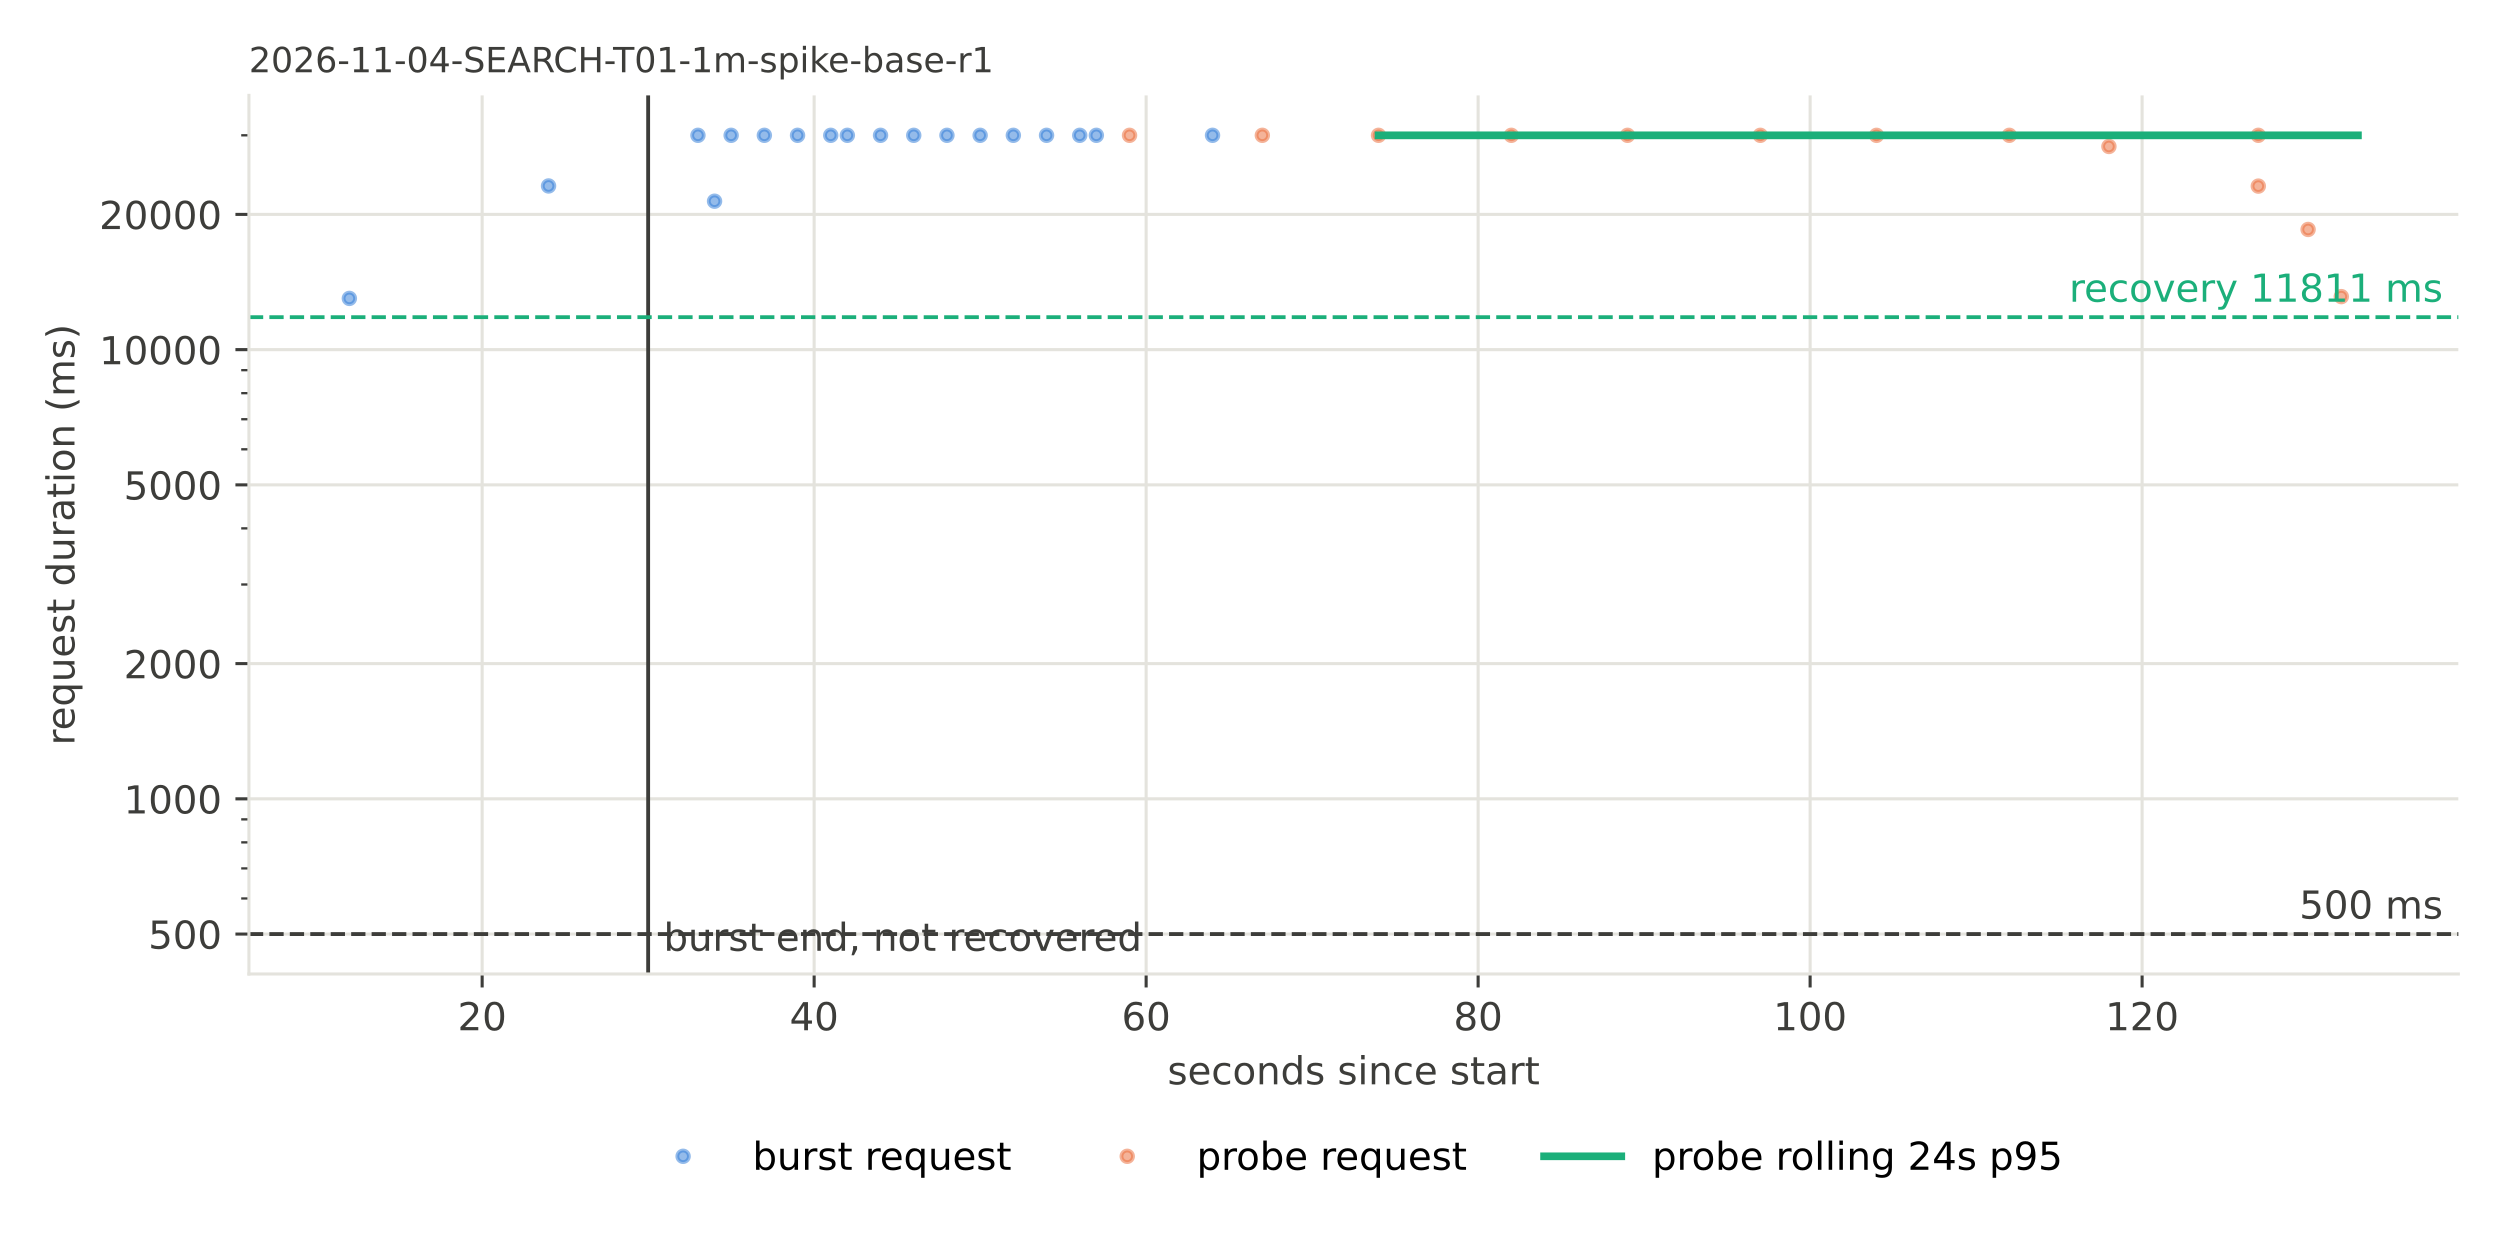
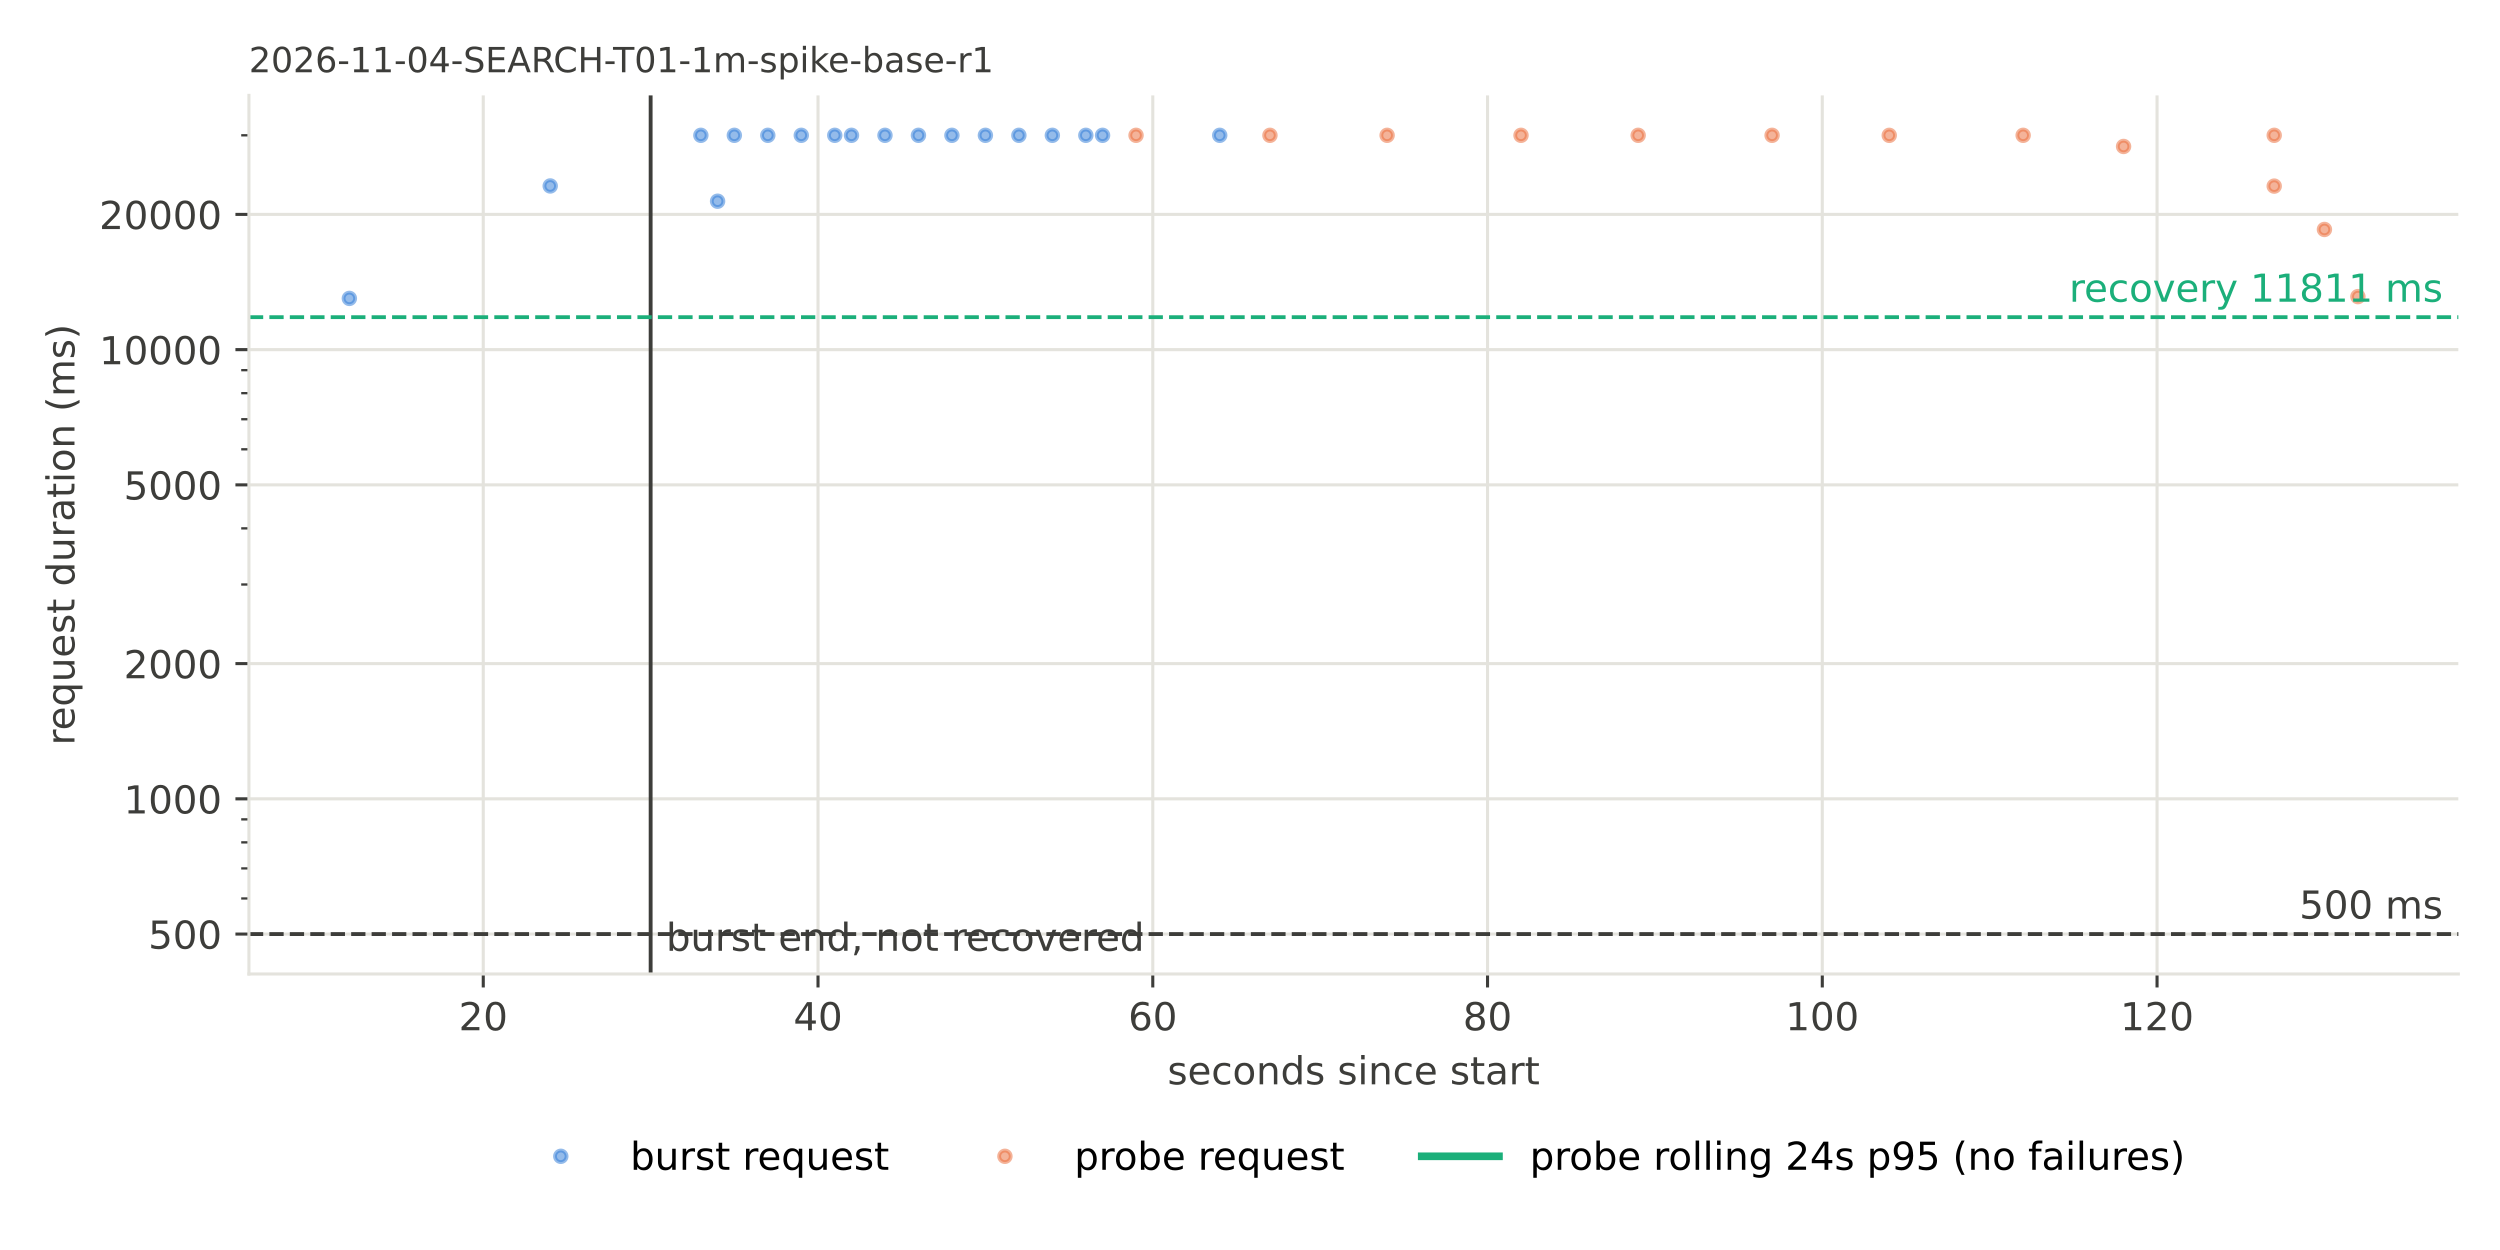
<svg xmlns="http://www.w3.org/2000/svg" xmlns:xlink="http://www.w3.org/1999/xlink" width="648pt" height="324pt" viewBox="0 0 648 324" version="1.1">
  <defs>
    <style type="text/css">*{stroke-linejoin: round; stroke-linecap: butt}</style>
  </defs>
  <g id="figure_1">
    <g id="patch_1">
      <path d="M 0 324  L 648 324  L 648 0  L 0 0  z " style="fill: #ffffff" />
    </g>
    <g id="axes_1">
      <g id="patch_2">
        <path d="M 64.522 252.456  L 637.2 252.456  L 637.2 24.72  L 64.522 24.72  z " style="fill: #ffffff" />
      </g>
      <g id="matplotlib.axis_1">
        <g id="xtick_1">
          <g id="line2d_1">
-             <path d="M 124.974 252.456  L 124.974 24.72  " clip-path="url(#p1f68229e8e)" style="fill: none; stroke: #e4e3dd; stroke-width: 0.8; stroke-linecap: square" />
+             <path d="M 125.261 252.456  L 125.261 24.72  " clip-path="url(#p1f68229e8e)" style="fill: none; stroke: #e4e3dd; stroke-width: 0.8; stroke-linecap: square" />
          </g>
          <g id="line2d_2">
            <defs>
              <path id="m089f1133d8" d="M 0 0  L 0 3.5  " style="stroke: #3d3d3a; stroke-width: 0.8" />
            </defs>
            <g>
-               <use xlink:href="#m089f1133d8" x="124.974" y="252.456" style="fill: #3d3d3a; stroke: #3d3d3a; stroke-width: 0.8" />
+               <use xlink:href="#m089f1133d8" x="125.261" y="252.456" style="fill: #3d3d3a; stroke: #3d3d3a; stroke-width: 0.8" />
            </g>
          </g>
          <g id="text_1">
-             <text style="font-size: 10px; font-family: 'DejaVu Sans', 'Bitstream Vera Sans', 'Computer Modern Sans Serif', 'Lucida Grande', 'Verdana', 'Geneva', 'Lucid', 'Arial', 'Helvetica', 'Avant Garde', sans-serif; text-anchor: middle; fill: #3d3d3a" x="124.974" y="267.053" transform="rotate(-0 124.974 267.0533)">20</text>
+             <text style="font-size: 10px; font-family: 'DejaVu Sans', 'Bitstream Vera Sans', 'Computer Modern Sans Serif', 'Lucida Grande', 'Verdana', 'Geneva', 'Lucid', 'Arial', 'Helvetica', 'Avant Garde', sans-serif; text-anchor: middle; fill: #3d3d3a" x="125.261" y="267.053" transform="rotate(-0 125.2609 267.0533)">20</text>
          </g>
        </g>
        <g id="xtick_2">
          <g id="line2d_3">
-             <path d="M 211.026 252.456  L 211.026 24.72  " clip-path="url(#p1f68229e8e)" style="fill: none; stroke: #e4e3dd; stroke-width: 0.8; stroke-linecap: square" />
+             <path d="M 212.03 252.456  L 212.03 24.72  " clip-path="url(#p1f68229e8e)" style="fill: none; stroke: #e4e3dd; stroke-width: 0.8; stroke-linecap: square" />
          </g>
          <g id="line2d_4">
            <g>
-               <use xlink:href="#m089f1133d8" x="211.026" y="252.456" style="fill: #3d3d3a; stroke: #3d3d3a; stroke-width: 0.8" />
+               <use xlink:href="#m089f1133d8" x="212.03" y="252.456" style="fill: #3d3d3a; stroke: #3d3d3a; stroke-width: 0.8" />
            </g>
          </g>
          <g id="text_2">
-             <text style="font-size: 10px; font-family: 'DejaVu Sans', 'Bitstream Vera Sans', 'Computer Modern Sans Serif', 'Lucida Grande', 'Verdana', 'Geneva', 'Lucid', 'Arial', 'Helvetica', 'Avant Garde', sans-serif; text-anchor: middle; fill: #3d3d3a" x="211.026" y="267.053" transform="rotate(-0 211.0263 267.0533)">40</text>
+             <text style="font-size: 10px; font-family: 'DejaVu Sans', 'Bitstream Vera Sans', 'Computer Modern Sans Serif', 'Lucida Grande', 'Verdana', 'Geneva', 'Lucid', 'Arial', 'Helvetica', 'Avant Garde', sans-serif; text-anchor: middle; fill: #3d3d3a" x="212.03" y="267.053" transform="rotate(-0 212.0302 267.0533)">40</text>
          </g>
        </g>
        <g id="xtick_3">
          <g id="line2d_5">
-             <path d="M 297.079 252.456  L 297.079 24.72  " clip-path="url(#p1f68229e8e)" style="fill: none; stroke: #e4e3dd; stroke-width: 0.8; stroke-linecap: square" />
+             <path d="M 298.8 252.456  L 298.8 24.72  " clip-path="url(#p1f68229e8e)" style="fill: none; stroke: #e4e3dd; stroke-width: 0.8; stroke-linecap: square" />
          </g>
          <g id="line2d_6">
            <g>
-               <use xlink:href="#m089f1133d8" x="297.079" y="252.456" style="fill: #3d3d3a; stroke: #3d3d3a; stroke-width: 0.8" />
+               <use xlink:href="#m089f1133d8" x="298.8" y="252.456" style="fill: #3d3d3a; stroke: #3d3d3a; stroke-width: 0.8" />
            </g>
          </g>
          <g id="text_3">
-             <text style="font-size: 10px; font-family: 'DejaVu Sans', 'Bitstream Vera Sans', 'Computer Modern Sans Serif', 'Lucida Grande', 'Verdana', 'Geneva', 'Lucid', 'Arial', 'Helvetica', 'Avant Garde', sans-serif; text-anchor: middle; fill: #3d3d3a" x="297.079" y="267.053" transform="rotate(-0 297.0785 267.0533)">60</text>
+             <text style="font-size: 10px; font-family: 'DejaVu Sans', 'Bitstream Vera Sans', 'Computer Modern Sans Serif', 'Lucida Grande', 'Verdana', 'Geneva', 'Lucid', 'Arial', 'Helvetica', 'Avant Garde', sans-serif; text-anchor: middle; fill: #3d3d3a" x="298.8" y="267.053" transform="rotate(-0 298.7996 267.0533)">60</text>
          </g>
        </g>
        <g id="xtick_4">
          <g id="line2d_7">
-             <path d="M 383.131 252.456  L 383.131 24.72  " clip-path="url(#p1f68229e8e)" style="fill: none; stroke: #e4e3dd; stroke-width: 0.8; stroke-linecap: square" />
+             <path d="M 385.569 252.456  L 385.569 24.72  " clip-path="url(#p1f68229e8e)" style="fill: none; stroke: #e4e3dd; stroke-width: 0.8; stroke-linecap: square" />
          </g>
          <g id="line2d_8">
            <g>
-               <use xlink:href="#m089f1133d8" x="383.131" y="252.456" style="fill: #3d3d3a; stroke: #3d3d3a; stroke-width: 0.8" />
+               <use xlink:href="#m089f1133d8" x="385.569" y="252.456" style="fill: #3d3d3a; stroke: #3d3d3a; stroke-width: 0.8" />
            </g>
          </g>
          <g id="text_4">
-             <text style="font-size: 10px; font-family: 'DejaVu Sans', 'Bitstream Vera Sans', 'Computer Modern Sans Serif', 'Lucida Grande', 'Verdana', 'Geneva', 'Lucid', 'Arial', 'Helvetica', 'Avant Garde', sans-serif; text-anchor: middle; fill: #3d3d3a" x="383.131" y="267.053" transform="rotate(-0 383.1308 267.0533)">80</text>
+             <text style="font-size: 10px; font-family: 'DejaVu Sans', 'Bitstream Vera Sans', 'Computer Modern Sans Serif', 'Lucida Grande', 'Verdana', 'Geneva', 'Lucid', 'Arial', 'Helvetica', 'Avant Garde', sans-serif; text-anchor: middle; fill: #3d3d3a" x="385.569" y="267.053" transform="rotate(-0 385.5689 267.0533)">80</text>
          </g>
        </g>
        <g id="xtick_5">
          <g id="line2d_9">
-             <path d="M 469.183 252.456  L 469.183 24.72  " clip-path="url(#p1f68229e8e)" style="fill: none; stroke: #e4e3dd; stroke-width: 0.8; stroke-linecap: square" />
+             <path d="M 472.338 252.456  L 472.338 24.72  " clip-path="url(#p1f68229e8e)" style="fill: none; stroke: #e4e3dd; stroke-width: 0.8; stroke-linecap: square" />
          </g>
          <g id="line2d_10">
            <g>
-               <use xlink:href="#m089f1133d8" x="469.183" y="252.456" style="fill: #3d3d3a; stroke: #3d3d3a; stroke-width: 0.8" />
+               <use xlink:href="#m089f1133d8" x="472.338" y="252.456" style="fill: #3d3d3a; stroke: #3d3d3a; stroke-width: 0.8" />
            </g>
          </g>
          <g id="text_5">
-             <text style="font-size: 10px; font-family: 'DejaVu Sans', 'Bitstream Vera Sans', 'Computer Modern Sans Serif', 'Lucida Grande', 'Verdana', 'Geneva', 'Lucid', 'Arial', 'Helvetica', 'Avant Garde', sans-serif; text-anchor: middle; fill: #3d3d3a" x="469.183" y="267.053" transform="rotate(-0 469.183 267.0533)">100</text>
+             <text style="font-size: 10px; font-family: 'DejaVu Sans', 'Bitstream Vera Sans', 'Computer Modern Sans Serif', 'Lucida Grande', 'Verdana', 'Geneva', 'Lucid', 'Arial', 'Helvetica', 'Avant Garde', sans-serif; text-anchor: middle; fill: #3d3d3a" x="472.338" y="267.053" transform="rotate(-0 472.3383 267.0533)">100</text>
          </g>
        </g>
        <g id="xtick_6">
          <g id="line2d_11">
-             <path d="M 555.235 252.456  L 555.235 24.72  " clip-path="url(#p1f68229e8e)" style="fill: none; stroke: #e4e3dd; stroke-width: 0.8; stroke-linecap: square" />
+             <path d="M 559.108 252.456  L 559.108 24.72  " clip-path="url(#p1f68229e8e)" style="fill: none; stroke: #e4e3dd; stroke-width: 0.8; stroke-linecap: square" />
          </g>
          <g id="line2d_12">
            <g>
-               <use xlink:href="#m089f1133d8" x="555.235" y="252.456" style="fill: #3d3d3a; stroke: #3d3d3a; stroke-width: 0.8" />
+               <use xlink:href="#m089f1133d8" x="559.108" y="252.456" style="fill: #3d3d3a; stroke: #3d3d3a; stroke-width: 0.8" />
            </g>
          </g>
          <g id="text_6">
-             <text style="font-size: 10px; font-family: 'DejaVu Sans', 'Bitstream Vera Sans', 'Computer Modern Sans Serif', 'Lucida Grande', 'Verdana', 'Geneva', 'Lucid', 'Arial', 'Helvetica', 'Avant Garde', sans-serif; text-anchor: middle; fill: #3d3d3a" x="555.235" y="267.053" transform="rotate(-0 555.2352 267.0533)">120</text>
+             <text style="font-size: 10px; font-family: 'DejaVu Sans', 'Bitstream Vera Sans', 'Computer Modern Sans Serif', 'Lucida Grande', 'Verdana', 'Geneva', 'Lucid', 'Arial', 'Helvetica', 'Avant Garde', sans-serif; text-anchor: middle; fill: #3d3d3a" x="559.108" y="267.053" transform="rotate(-0 559.1076 267.0533)">120</text>
          </g>
        </g>
        <g id="text_7">
          <text style="font-size: 10px; font-family: 'DejaVu Sans', 'Bitstream Vera Sans', 'Computer Modern Sans Serif', 'Lucida Grande', 'Verdana', 'Geneva', 'Lucid', 'Arial', 'Helvetica', 'Avant Garde', sans-serif; text-anchor: middle; fill: #3d3d3a" x="350.861" y="281.054" transform="rotate(-0 350.8612 281.0541)">seconds since start</text>
        </g>
      </g>
      <g id="matplotlib.axis_2">
        <g id="ytick_1">
          <g id="line2d_13">
            <path d="M 64.522 242.104  L 637.2 242.104  " clip-path="url(#p1f68229e8e)" style="fill: none; stroke: #e4e3dd; stroke-width: 0.8; stroke-linecap: square" />
          </g>
          <g id="line2d_14">
            <defs>
              <path id="md8a7078749" d="M 0 0  L -3.5 0  " style="stroke: #3d3d3a; stroke-width: 0.8" />
            </defs>
            <g>
              <use xlink:href="#md8a7078749" x="64.522" y="242.104" style="fill: #3d3d3a; stroke: #3d3d3a; stroke-width: 0.8" />
            </g>
          </g>
          <g id="text_8">
            <text style="font-size: 10px; font-family: 'DejaVu Sans', 'Bitstream Vera Sans', 'Computer Modern Sans Serif', 'Lucida Grande', 'Verdana', 'Geneva', 'Lucid', 'Arial', 'Helvetica', 'Avant Garde', sans-serif; text-anchor: end; fill: #3d3d3a" x="57.522" y="245.903" transform="rotate(-0 57.52234 245.9029)">500</text>
          </g>
        </g>
        <g id="ytick_2">
          <g id="line2d_15">
            <path d="M 64.522 207.055  L 637.2 207.055  " clip-path="url(#p1f68229e8e)" style="fill: none; stroke: #e4e3dd; stroke-width: 0.8; stroke-linecap: square" />
          </g>
          <g id="line2d_16">
            <g>
              <use xlink:href="#md8a7078749" x="64.522" y="207.055" style="fill: #3d3d3a; stroke: #3d3d3a; stroke-width: 0.8" />
            </g>
          </g>
          <g id="text_9">
            <text style="font-size: 10px; font-family: 'DejaVu Sans', 'Bitstream Vera Sans', 'Computer Modern Sans Serif', 'Lucida Grande', 'Verdana', 'Geneva', 'Lucid', 'Arial', 'Helvetica', 'Avant Garde', sans-serif; text-anchor: end; fill: #3d3d3a" x="57.522" y="210.854" transform="rotate(-0 57.52234 210.8537)">1000</text>
          </g>
        </g>
        <g id="ytick_3">
          <g id="line2d_17">
            <path d="M 64.522 172.006  L 637.2 172.006  " clip-path="url(#p1f68229e8e)" style="fill: none; stroke: #e4e3dd; stroke-width: 0.8; stroke-linecap: square" />
          </g>
          <g id="line2d_18">
            <g>
              <use xlink:href="#md8a7078749" x="64.522" y="172.006" style="fill: #3d3d3a; stroke: #3d3d3a; stroke-width: 0.8" />
            </g>
          </g>
          <g id="text_10">
            <text style="font-size: 10px; font-family: 'DejaVu Sans', 'Bitstream Vera Sans', 'Computer Modern Sans Serif', 'Lucida Grande', 'Verdana', 'Geneva', 'Lucid', 'Arial', 'Helvetica', 'Avant Garde', sans-serif; text-anchor: end; fill: #3d3d3a" x="57.522" y="175.805" transform="rotate(-0 57.52234 175.8046)">2000</text>
          </g>
        </g>
        <g id="ytick_4">
          <g id="line2d_19">
            <path d="M 64.522 125.673  L 637.2 125.673  " clip-path="url(#p1f68229e8e)" style="fill: none; stroke: #e4e3dd; stroke-width: 0.8; stroke-linecap: square" />
          </g>
          <g id="line2d_20">
            <g>
              <use xlink:href="#md8a7078749" x="64.522" y="125.673" style="fill: #3d3d3a; stroke: #3d3d3a; stroke-width: 0.8" />
            </g>
          </g>
          <g id="text_11">
            <text style="font-size: 10px; font-family: 'DejaVu Sans', 'Bitstream Vera Sans', 'Computer Modern Sans Serif', 'Lucida Grande', 'Verdana', 'Geneva', 'Lucid', 'Arial', 'Helvetica', 'Avant Garde', sans-serif; text-anchor: end; fill: #3d3d3a" x="57.522" y="129.472" transform="rotate(-0 57.52234 129.4722)">5000</text>
          </g>
        </g>
        <g id="ytick_5">
          <g id="line2d_21">
            <path d="M 64.522 90.624  L 637.2 90.624  " clip-path="url(#p1f68229e8e)" style="fill: none; stroke: #e4e3dd; stroke-width: 0.8; stroke-linecap: square" />
          </g>
          <g id="line2d_22">
            <g>
              <use xlink:href="#md8a7078749" x="64.522" y="90.624" style="fill: #3d3d3a; stroke: #3d3d3a; stroke-width: 0.8" />
            </g>
          </g>
          <g id="text_12">
            <text style="font-size: 10px; font-family: 'DejaVu Sans', 'Bitstream Vera Sans', 'Computer Modern Sans Serif', 'Lucida Grande', 'Verdana', 'Geneva', 'Lucid', 'Arial', 'Helvetica', 'Avant Garde', sans-serif; text-anchor: end; fill: #3d3d3a" x="57.522" y="94.423" transform="rotate(-0 57.52234 94.42305)">10000</text>
          </g>
        </g>
        <g id="ytick_6">
          <g id="line2d_23">
            <path d="M 64.522 55.575  L 637.2 55.575  " clip-path="url(#p1f68229e8e)" style="fill: none; stroke: #e4e3dd; stroke-width: 0.8; stroke-linecap: square" />
          </g>
          <g id="line2d_24">
            <g>
              <use xlink:href="#md8a7078749" x="64.522" y="55.575" style="fill: #3d3d3a; stroke: #3d3d3a; stroke-width: 0.8" />
            </g>
          </g>
          <g id="text_13">
            <text style="font-size: 10px; font-family: 'DejaVu Sans', 'Bitstream Vera Sans', 'Computer Modern Sans Serif', 'Lucida Grande', 'Verdana', 'Geneva', 'Lucid', 'Arial', 'Helvetica', 'Avant Garde', sans-serif; text-anchor: end; fill: #3d3d3a" x="57.522" y="59.374" transform="rotate(-0 57.52234 59.37393)">20000</text>
          </g>
        </g>
        <g id="ytick_7">
          <g id="line2d_25">
            <defs>
              <path id="mc4a0143b2e" d="M 0 0  L -2 0  " style="stroke: #3d3d3a; stroke-width: 0.6" />
            </defs>
            <g>
              <use xlink:href="#mc4a0143b2e" x="64.522" y="232.885" style="fill: #3d3d3a; stroke: #3d3d3a; stroke-width: 0.6" />
            </g>
          </g>
        </g>
        <g id="ytick_8">
          <g id="line2d_26">
            <g>
              <use xlink:href="#mc4a0143b2e" x="64.522" y="225.09" style="fill: #3d3d3a; stroke: #3d3d3a; stroke-width: 0.6" />
            </g>
          </g>
        </g>
        <g id="ytick_9">
          <g id="line2d_27">
            <g>
              <use xlink:href="#mc4a0143b2e" x="64.522" y="218.338" style="fill: #3d3d3a; stroke: #3d3d3a; stroke-width: 0.6" />
            </g>
          </g>
        </g>
        <g id="ytick_10">
          <g id="line2d_28">
            <g>
              <use xlink:href="#mc4a0143b2e" x="64.522" y="212.382" style="fill: #3d3d3a; stroke: #3d3d3a; stroke-width: 0.6" />
            </g>
          </g>
        </g>
        <g id="ytick_11">
          <g id="line2d_29">
            <g>
              <use xlink:href="#mc4a0143b2e" x="64.522" y="151.503" style="fill: #3d3d3a; stroke: #3d3d3a; stroke-width: 0.6" />
            </g>
          </g>
        </g>
        <g id="ytick_12">
          <g id="line2d_30">
            <g>
              <use xlink:href="#mc4a0143b2e" x="64.522" y="136.957" style="fill: #3d3d3a; stroke: #3d3d3a; stroke-width: 0.6" />
            </g>
          </g>
        </g>
        <g id="ytick_13">
          <g id="line2d_31">
            <g>
              <use xlink:href="#mc4a0143b2e" x="64.522" y="116.454" style="fill: #3d3d3a; stroke: #3d3d3a; stroke-width: 0.6" />
            </g>
          </g>
        </g>
        <g id="ytick_14">
          <g id="line2d_32">
            <g>
              <use xlink:href="#mc4a0143b2e" x="64.522" y="108.66" style="fill: #3d3d3a; stroke: #3d3d3a; stroke-width: 0.6" />
            </g>
          </g>
        </g>
        <g id="ytick_15">
          <g id="line2d_33">
            <g>
              <use xlink:href="#mc4a0143b2e" x="64.522" y="101.908" style="fill: #3d3d3a; stroke: #3d3d3a; stroke-width: 0.6" />
            </g>
          </g>
        </g>
        <g id="ytick_16">
          <g id="line2d_34">
            <g>
              <use xlink:href="#mc4a0143b2e" x="64.522" y="95.952" style="fill: #3d3d3a; stroke: #3d3d3a; stroke-width: 0.6" />
            </g>
          </g>
        </g>
        <g id="ytick_17">
          <g id="line2d_35">
            <g>
              <use xlink:href="#mc4a0143b2e" x="64.522" y="35.073" style="fill: #3d3d3a; stroke: #3d3d3a; stroke-width: 0.6" />
            </g>
          </g>
        </g>
        <g id="text_14">
          <text style="font-size: 10px; font-family: 'DejaVu Sans', 'Bitstream Vera Sans', 'Computer Modern Sans Serif', 'Lucida Grande', 'Verdana', 'Geneva', 'Lucid', 'Arial', 'Helvetica', 'Avant Garde', sans-serif; text-anchor: middle; fill: #3d3d3a" x="19.308" y="138.588" transform="rotate(-90 19.3075 138.5878)">request duration (ms)</text>
        </g>
      </g>
      <g id="line2d_36">
        <defs>
          <path id="m830efa18ce" d="M 0 1.5  C 0.398 1.5 0.779 1.342 1.061 1.061  C 1.342 0.779 1.5 0.398 1.5 0  C 1.5 -0.398 1.342 -0.779 1.061 -1.061  C 0.779 -1.342 0.398 -1.5 0 -1.5  C -0.398 -1.5 -0.779 -1.342 -1.061 -1.061  C -1.342 -0.779 -1.5 -0.398 -1.5 0  C -1.5 0.398 -1.342 0.779 -1.061 1.061  C -0.779 1.342 -0.398 1.5 0 1.5  z " style="stroke: #2a78d6; stroke-opacity: 0.5" />
        </defs>
        <g clip-path="url(#p1f68229e8e)">
          <use xlink:href="#m830efa18ce" x="90.553" y="77.345" style="fill: #2a78d6; fill-opacity: 0.5; stroke: #2a78d6; stroke-opacity: 0.5" />
-           <use xlink:href="#m830efa18ce" x="142.184" y="48.201" style="fill: #2a78d6; fill-opacity: 0.5; stroke: #2a78d6; stroke-opacity: 0.5" />
-           <use xlink:href="#m830efa18ce" x="180.908" y="35.073" style="fill: #2a78d6; fill-opacity: 0.5; stroke: #2a78d6; stroke-opacity: 0.5" />
-           <use xlink:href="#m830efa18ce" x="185.211" y="52.155" style="fill: #2a78d6; fill-opacity: 0.5; stroke: #2a78d6; stroke-opacity: 0.5" />
-           <use xlink:href="#m830efa18ce" x="189.513" y="35.073" style="fill: #2a78d6; fill-opacity: 0.5; stroke: #2a78d6; stroke-opacity: 0.5" />
-           <use xlink:href="#m830efa18ce" x="198.118" y="35.073" style="fill: #2a78d6; fill-opacity: 0.5; stroke: #2a78d6; stroke-opacity: 0.5" />
-           <use xlink:href="#m830efa18ce" x="206.724" y="35.072" style="fill: #2a78d6; fill-opacity: 0.5; stroke: #2a78d6; stroke-opacity: 0.5" />
-           <use xlink:href="#m830efa18ce" x="215.329" y="35.073" style="fill: #2a78d6; fill-opacity: 0.5; stroke: #2a78d6; stroke-opacity: 0.5" />
-           <use xlink:href="#m830efa18ce" x="219.632" y="35.072" style="fill: #2a78d6; fill-opacity: 0.5; stroke: #2a78d6; stroke-opacity: 0.5" />
-           <use xlink:href="#m830efa18ce" x="228.237" y="35.073" style="fill: #2a78d6; fill-opacity: 0.5; stroke: #2a78d6; stroke-opacity: 0.5" />
-           <use xlink:href="#m830efa18ce" x="236.842" y="35.073" style="fill: #2a78d6; fill-opacity: 0.5; stroke: #2a78d6; stroke-opacity: 0.5" />
-           <use xlink:href="#m830efa18ce" x="245.447" y="35.073" style="fill: #2a78d6; fill-opacity: 0.5; stroke: #2a78d6; stroke-opacity: 0.5" />
-           <use xlink:href="#m830efa18ce" x="254.052" y="35.073" style="fill: #2a78d6; fill-opacity: 0.5; stroke: #2a78d6; stroke-opacity: 0.5" />
-           <use xlink:href="#m830efa18ce" x="262.658" y="35.073" style="fill: #2a78d6; fill-opacity: 0.5; stroke: #2a78d6; stroke-opacity: 0.5" />
-           <use xlink:href="#m830efa18ce" x="271.263" y="35.073" style="fill: #2a78d6; fill-opacity: 0.5; stroke: #2a78d6; stroke-opacity: 0.5" />
-           <use xlink:href="#m830efa18ce" x="279.868" y="35.073" style="fill: #2a78d6; fill-opacity: 0.5; stroke: #2a78d6; stroke-opacity: 0.5" />
-           <use xlink:href="#m830efa18ce" x="284.171" y="35.073" style="fill: #2a78d6; fill-opacity: 0.5; stroke: #2a78d6; stroke-opacity: 0.5" />
-           <use xlink:href="#m830efa18ce" x="314.289" y="35.072" style="fill: #2a78d6; fill-opacity: 0.5; stroke: #2a78d6; stroke-opacity: 0.5" />
+           <use xlink:href="#m830efa18ce" x="142.615" y="48.201" style="fill: #2a78d6; fill-opacity: 0.5; stroke: #2a78d6; stroke-opacity: 0.5" />
+           <use xlink:href="#m830efa18ce" x="181.661" y="35.073" style="fill: #2a78d6; fill-opacity: 0.5; stroke: #2a78d6; stroke-opacity: 0.5" />
+           <use xlink:href="#m830efa18ce" x="185.999" y="52.155" style="fill: #2a78d6; fill-opacity: 0.5; stroke: #2a78d6; stroke-opacity: 0.5" />
+           <use xlink:href="#m830efa18ce" x="190.338" y="35.073" style="fill: #2a78d6; fill-opacity: 0.5; stroke: #2a78d6; stroke-opacity: 0.5" />
+           <use xlink:href="#m830efa18ce" x="199.015" y="35.073" style="fill: #2a78d6; fill-opacity: 0.5; stroke: #2a78d6; stroke-opacity: 0.5" />
+           <use xlink:href="#m830efa18ce" x="207.692" y="35.072" style="fill: #2a78d6; fill-opacity: 0.5; stroke: #2a78d6; stroke-opacity: 0.5" />
+           <use xlink:href="#m830efa18ce" x="216.369" y="35.073" style="fill: #2a78d6; fill-opacity: 0.5; stroke: #2a78d6; stroke-opacity: 0.5" />
+           <use xlink:href="#m830efa18ce" x="220.707" y="35.072" style="fill: #2a78d6; fill-opacity: 0.5; stroke: #2a78d6; stroke-opacity: 0.5" />
+           <use xlink:href="#m830efa18ce" x="229.384" y="35.073" style="fill: #2a78d6; fill-opacity: 0.5; stroke: #2a78d6; stroke-opacity: 0.5" />
+           <use xlink:href="#m830efa18ce" x="238.061" y="35.073" style="fill: #2a78d6; fill-opacity: 0.5; stroke: #2a78d6; stroke-opacity: 0.5" />
+           <use xlink:href="#m830efa18ce" x="246.738" y="35.073" style="fill: #2a78d6; fill-opacity: 0.5; stroke: #2a78d6; stroke-opacity: 0.5" />
+           <use xlink:href="#m830efa18ce" x="255.415" y="35.073" style="fill: #2a78d6; fill-opacity: 0.5; stroke: #2a78d6; stroke-opacity: 0.5" />
+           <use xlink:href="#m830efa18ce" x="264.092" y="35.073" style="fill: #2a78d6; fill-opacity: 0.5; stroke: #2a78d6; stroke-opacity: 0.5" />
+           <use xlink:href="#m830efa18ce" x="272.769" y="35.073" style="fill: #2a78d6; fill-opacity: 0.5; stroke: #2a78d6; stroke-opacity: 0.5" />
+           <use xlink:href="#m830efa18ce" x="281.446" y="35.073" style="fill: #2a78d6; fill-opacity: 0.5; stroke: #2a78d6; stroke-opacity: 0.5" />
+           <use xlink:href="#m830efa18ce" x="285.784" y="35.073" style="fill: #2a78d6; fill-opacity: 0.5; stroke: #2a78d6; stroke-opacity: 0.5" />
+           <use xlink:href="#m830efa18ce" x="316.153" y="35.072" style="fill: #2a78d6; fill-opacity: 0.5; stroke: #2a78d6; stroke-opacity: 0.5" />
        </g>
      </g>
      <g id="line2d_37">
        <defs>
          <path id="md0c15dfab6" d="M 0 1.5  C 0.398 1.5 0.779 1.342 1.061 1.061  C 1.342 0.779 1.5 0.398 1.5 0  C 1.5 -0.398 1.342 -0.779 1.061 -1.061  C 0.779 -1.342 0.398 -1.5 0 -1.5  C -0.398 -1.5 -0.779 -1.342 -1.061 -1.061  C -1.342 -0.779 -1.5 -0.398 -1.5 0  C -1.5 0.398 -1.342 0.779 -1.061 1.061  C -0.779 1.342 -0.398 1.5 0 1.5  z " style="stroke: #eb6834; stroke-opacity: 0.5" />
        </defs>
        <g clip-path="url(#p1f68229e8e)">
-           <use xlink:href="#md0c15dfab6" x="292.776" y="35.073" style="fill: #eb6834; fill-opacity: 0.5; stroke: #eb6834; stroke-opacity: 0.5" />
-           <use xlink:href="#md0c15dfab6" x="327.197" y="35.073" style="fill: #eb6834; fill-opacity: 0.5; stroke: #eb6834; stroke-opacity: 0.5" />
-           <use xlink:href="#md0c15dfab6" x="357.315" y="35.073" style="fill: #eb6834; fill-opacity: 0.5; stroke: #eb6834; stroke-opacity: 0.5" />
-           <use xlink:href="#md0c15dfab6" x="391.736" y="35.073" style="fill: #eb6834; fill-opacity: 0.5; stroke: #eb6834; stroke-opacity: 0.5" />
-           <use xlink:href="#md0c15dfab6" x="421.854" y="35.074" style="fill: #eb6834; fill-opacity: 0.5; stroke: #eb6834; stroke-opacity: 0.5" />
-           <use xlink:href="#md0c15dfab6" x="456.275" y="35.074" style="fill: #eb6834; fill-opacity: 0.5; stroke: #eb6834; stroke-opacity: 0.5" />
-           <use xlink:href="#md0c15dfab6" x="486.393" y="35.081" style="fill: #eb6834; fill-opacity: 0.5; stroke: #eb6834; stroke-opacity: 0.5" />
-           <use xlink:href="#md0c15dfab6" x="520.814" y="35.073" style="fill: #eb6834; fill-opacity: 0.5; stroke: #eb6834; stroke-opacity: 0.5" />
-           <use xlink:href="#md0c15dfab6" x="546.63" y="37.964" style="fill: #eb6834; fill-opacity: 0.5; stroke: #eb6834; stroke-opacity: 0.5" />
-           <use xlink:href="#md0c15dfab6" x="585.354" y="35.072" style="fill: #eb6834; fill-opacity: 0.5; stroke: #eb6834; stroke-opacity: 0.5" />
-           <use xlink:href="#md0c15dfab6" x="585.354" y="48.24" style="fill: #eb6834; fill-opacity: 0.5; stroke: #eb6834; stroke-opacity: 0.5" />
-           <use xlink:href="#md0c15dfab6" x="598.261" y="59.476" style="fill: #eb6834; fill-opacity: 0.5; stroke: #eb6834; stroke-opacity: 0.5" />
-           <use xlink:href="#md0c15dfab6" x="606.867" y="76.883" style="fill: #eb6834; fill-opacity: 0.5; stroke: #eb6834; stroke-opacity: 0.5" />
+           <use xlink:href="#md0c15dfab6" x="294.461" y="35.073" style="fill: #eb6834; fill-opacity: 0.5; stroke: #eb6834; stroke-opacity: 0.5" />
+           <use xlink:href="#md0c15dfab6" x="329.169" y="35.073" style="fill: #eb6834; fill-opacity: 0.5; stroke: #eb6834; stroke-opacity: 0.5" />
+           <use xlink:href="#md0c15dfab6" x="359.538" y="35.073" style="fill: #eb6834; fill-opacity: 0.5; stroke: #eb6834; stroke-opacity: 0.5" />
+           <use xlink:href="#md0c15dfab6" x="394.246" y="35.073" style="fill: #eb6834; fill-opacity: 0.5; stroke: #eb6834; stroke-opacity: 0.5" />
+           <use xlink:href="#md0c15dfab6" x="424.615" y="35.074" style="fill: #eb6834; fill-opacity: 0.5; stroke: #eb6834; stroke-opacity: 0.5" />
+           <use xlink:href="#md0c15dfab6" x="459.323" y="35.074" style="fill: #eb6834; fill-opacity: 0.5; stroke: #eb6834; stroke-opacity: 0.5" />
+           <use xlink:href="#md0c15dfab6" x="489.692" y="35.081" style="fill: #eb6834; fill-opacity: 0.5; stroke: #eb6834; stroke-opacity: 0.5" />
+           <use xlink:href="#md0c15dfab6" x="524.4" y="35.073" style="fill: #eb6834; fill-opacity: 0.5; stroke: #eb6834; stroke-opacity: 0.5" />
+           <use xlink:href="#md0c15dfab6" x="550.431" y="37.964" style="fill: #eb6834; fill-opacity: 0.5; stroke: #eb6834; stroke-opacity: 0.5" />
+           <use xlink:href="#md0c15dfab6" x="589.477" y="35.072" style="fill: #eb6834; fill-opacity: 0.5; stroke: #eb6834; stroke-opacity: 0.5" />
+           <use xlink:href="#md0c15dfab6" x="589.477" y="48.24" style="fill: #eb6834; fill-opacity: 0.5; stroke: #eb6834; stroke-opacity: 0.5" />
+           <use xlink:href="#md0c15dfab6" x="602.492" y="59.476" style="fill: #eb6834; fill-opacity: 0.5; stroke: #eb6834; stroke-opacity: 0.5" />
+           <use xlink:href="#md0c15dfab6" x="611.169" y="76.883" style="fill: #eb6834; fill-opacity: 0.5; stroke: #eb6834; stroke-opacity: 0.5" />
        </g>
      </g>
      <g id="line2d_38">
-         <path d="M 357.315 35.073  L 361.618 35.073  L 365.92 35.073  L 370.223 35.073  L 374.526 35.073  L 378.828 35.073  L 383.131 35.073  L 387.433 35.073  L 391.736 35.073  L 396.039 35.073  L 400.341 35.073  L 404.644 35.073  L 408.946 35.073  L 413.249 35.073  L 417.552 35.073  L 421.854 35.073  L 426.157 35.073  L 430.459 35.073  L 434.762 35.073  L 439.065 35.073  L 443.367 35.073  L 447.67 35.073  L 451.973 35.073  L 456.275 35.073  L 460.578 35.073  L 464.88 35.073  L 469.183 35.073  L 473.486 35.073  L 477.788 35.073  L 482.091 35.073  L 486.393 35.073  L 490.696 35.073  L 494.999 35.074  L 499.301 35.074  L 503.604 35.074  L 507.907 35.074  L 512.209 35.074  L 516.512 35.074  L 520.814 35.073  L 525.117 35.073  L 529.42 35.073  L 533.722 35.073  L 538.025 35.073  L 542.327 35.073  L 546.63 35.073  L 550.933 35.073  L 555.235 35.073  L 559.538 35.074  L 563.84 35.074  L 568.143 35.074  L 572.446 35.074  L 576.748 35.074  L 581.051 35.074  L 585.354 35.072  L 589.656 35.072  L 593.959 35.072  L 598.261 35.072  L 602.564 35.072  L 606.867 35.072  L 611.169 35.072  " clip-path="url(#p1f68229e8e)" style="fill: none; stroke: #1baf7a; stroke-width: 2; stroke-linecap: square" />
+         <path clip-path="url(#p1f68229e8e)" style="fill: none; stroke: #1baf7a; stroke-width: 2; stroke-linecap: square" />
      </g>
      <g id="line2d_39">
-         <path d="M 168 252.456  L 168 24.72  " clip-path="url(#p1f68229e8e)" style="fill: none; stroke: #3d3d3a; stroke-linecap: square" />
+         <path d="M 168.646 252.456  L 168.646 24.72  " clip-path="url(#p1f68229e8e)" style="fill: none; stroke: #3d3d3a; stroke-linecap: square" />
      </g>
      <g id="line2d_40">
        <path d="M 64.522 242.104  L 637.2 242.104  " clip-path="url(#p1f68229e8e)" style="fill: none; stroke-dasharray: 3.7,1.6; stroke-dashoffset: 0; stroke: #3d3d3a" />
      </g>
      <g id="line2d_41">
        <path d="M 64.522 82.21  L 637.2 82.21  " clip-path="url(#p1f68229e8e)" style="fill: none; stroke-dasharray: 3.7,1.6; stroke-dashoffset: 0; stroke: #1baf7a" />
      </g>
      <g id="patch_3">
        <path d="M 64.522 252.456  L 64.522 24.72  " style="fill: none; stroke: #e4e3dd; stroke-width: 0.8; stroke-linejoin: miter; stroke-linecap: square" />
      </g>
      <g id="patch_4">
        <path d="M 64.522 252.456  L 637.2 252.456  " style="fill: none; stroke: #e4e3dd; stroke-width: 0.8; stroke-linejoin: miter; stroke-linecap: square" />
      </g>
      <g id="text_15">
-         <text style="font-size: 10px; font-family: 'DejaVu Sans', 'Bitstream Vera Sans', 'Computer Modern Sans Serif', 'Lucida Grande', 'Verdana', 'Geneva', 'Lucid', 'Arial', 'Helvetica', 'Avant Garde', sans-serif; text-anchor: start; fill: #3d3d3a" x="172" y="246.456" transform="rotate(-0 172.0002 246.4557)">burst end, not recovered</text>
+         <text style="font-size: 10px; font-family: 'DejaVu Sans', 'Bitstream Vera Sans', 'Computer Modern Sans Serif', 'Lucida Grande', 'Verdana', 'Geneva', 'Lucid', 'Arial', 'Helvetica', 'Avant Garde', sans-serif; text-anchor: start; fill: #3d3d3a" x="172.646" y="246.456" transform="rotate(-0 172.6456 246.4557)">burst end, not recovered</text>
      </g>
      <g id="text_16">
        <text style="font-size: 10px; font-family: 'DejaVu Sans', 'Bitstream Vera Sans', 'Computer Modern Sans Serif', 'Lucida Grande', 'Verdana', 'Geneva', 'Lucid', 'Arial', 'Helvetica', 'Avant Garde', sans-serif; text-anchor: end; fill: #3d3d3a" x="633.2" y="238.104" transform="rotate(-0 633.2 238.104)">500 ms</text>
      </g>
      <g id="text_17">
        <text style="font-size: 10px; font-family: 'DejaVu Sans', 'Bitstream Vera Sans', 'Computer Modern Sans Serif', 'Lucida Grande', 'Verdana', 'Geneva', 'Lucid', 'Arial', 'Helvetica', 'Avant Garde', sans-serif; text-anchor: end; fill: #1baf7a" x="633.2" y="78.21" transform="rotate(-0 633.2 78.20964)">recovery 11811 ms</text>
      </g>
      <g id="text_18">
        <text style="font-size: 9px; font-family: 'DejaVu Sans', 'Bitstream Vera Sans', 'Computer Modern Sans Serif', 'Lucida Grande', 'Verdana', 'Geneva', 'Lucid', 'Arial', 'Helvetica', 'Avant Garde', sans-serif; text-anchor: start; fill: #3d3d3a" x="64.522" y="18.72" transform="rotate(-0 64.52234 18.72)">2026-11-04-SEARCH-T01-1m-spike-base-r1</text>
      </g>
      <g id="legend_1">
        <g id="line2d_42">
          <g>
-             <use xlink:href="#m830efa18ce" x="177.062" y="299.714" style="fill: #2a78d6; fill-opacity: 0.5; stroke: #2a78d6; stroke-opacity: 0.5" />
+             <use xlink:href="#m830efa18ce" x="145.356" y="299.714" style="fill: #2a78d6; fill-opacity: 0.5; stroke: #2a78d6; stroke-opacity: 0.5" />
          </g>
        </g>
        <g id="text_19">
-           <text style="font-size: 10px; font-family: 'DejaVu Sans', 'Bitstream Vera Sans', 'Computer Modern Sans Serif', 'Lucida Grande', 'Verdana', 'Geneva', 'Lucid', 'Arial', 'Helvetica', 'Avant Garde', sans-serif; text-anchor: start" x="195.062" y="303.214" transform="rotate(-0 195.062 303.2144)">burst request</text>
+           <text style="font-size: 10px; font-family: 'DejaVu Sans', 'Bitstream Vera Sans', 'Computer Modern Sans Serif', 'Lucida Grande', 'Verdana', 'Geneva', 'Lucid', 'Arial', 'Helvetica', 'Avant Garde', sans-serif; text-anchor: start" x="163.356" y="303.214" transform="rotate(-0 163.3565 303.2144)">burst request</text>
        </g>
        <g id="line2d_43">
          <g>
-             <use xlink:href="#md0c15dfab6" x="292.179" y="299.714" style="fill: #eb6834; fill-opacity: 0.5; stroke: #eb6834; stroke-opacity: 0.5" />
+             <use xlink:href="#md0c15dfab6" x="260.474" y="299.714" style="fill: #eb6834; fill-opacity: 0.5; stroke: #eb6834; stroke-opacity: 0.5" />
          </g>
        </g>
        <g id="text_20">
-           <text style="font-size: 10px; font-family: 'DejaVu Sans', 'Bitstream Vera Sans', 'Computer Modern Sans Serif', 'Lucida Grande', 'Verdana', 'Geneva', 'Lucid', 'Arial', 'Helvetica', 'Avant Garde', sans-serif; text-anchor: start" x="310.179" y="303.214" transform="rotate(-0 310.1791 303.2144)">probe request</text>
+           <text style="font-size: 10px; font-family: 'DejaVu Sans', 'Bitstream Vera Sans', 'Computer Modern Sans Serif', 'Lucida Grande', 'Verdana', 'Geneva', 'Lucid', 'Arial', 'Helvetica', 'Avant Garde', sans-serif; text-anchor: start" x="278.474" y="303.214" transform="rotate(-0 278.4737 303.2144)">probe request</text>
        </g>
        <g id="line2d_44">
-           <path d="M 400.229 299.714  L 410.229 299.714  L 420.229 299.714  " style="fill: none; stroke: #1baf7a; stroke-width: 2; stroke-linecap: square" />
+           <path d="M 368.524 299.714  L 378.524 299.714  L 388.524 299.714  " style="fill: none; stroke: #1baf7a; stroke-width: 2; stroke-linecap: square" />
        </g>
        <g id="text_21">
-           <text style="font-size: 10px; font-family: 'DejaVu Sans', 'Bitstream Vera Sans', 'Computer Modern Sans Serif', 'Lucida Grande', 'Verdana', 'Geneva', 'Lucid', 'Arial', 'Helvetica', 'Avant Garde', sans-serif; text-anchor: start" x="428.229" y="303.214" transform="rotate(-0 428.2291 303.2144)">probe rolling 24s p95</text>
+           <text style="font-size: 10px; font-family: 'DejaVu Sans', 'Bitstream Vera Sans', 'Computer Modern Sans Serif', 'Lucida Grande', 'Verdana', 'Geneva', 'Lucid', 'Arial', 'Helvetica', 'Avant Garde', sans-serif; text-anchor: start" x="396.524" y="303.214" transform="rotate(-0 396.5237 303.2144)">probe rolling 24s p95 (no failures)</text>
        </g>
      </g>
    </g>
  </g>
  <defs>
    <clipPath id="p1f68229e8e">
      <rect x="64.522" y="24.72" width="572.678" height="227.736" />
    </clipPath>
  </defs>
</svg>
